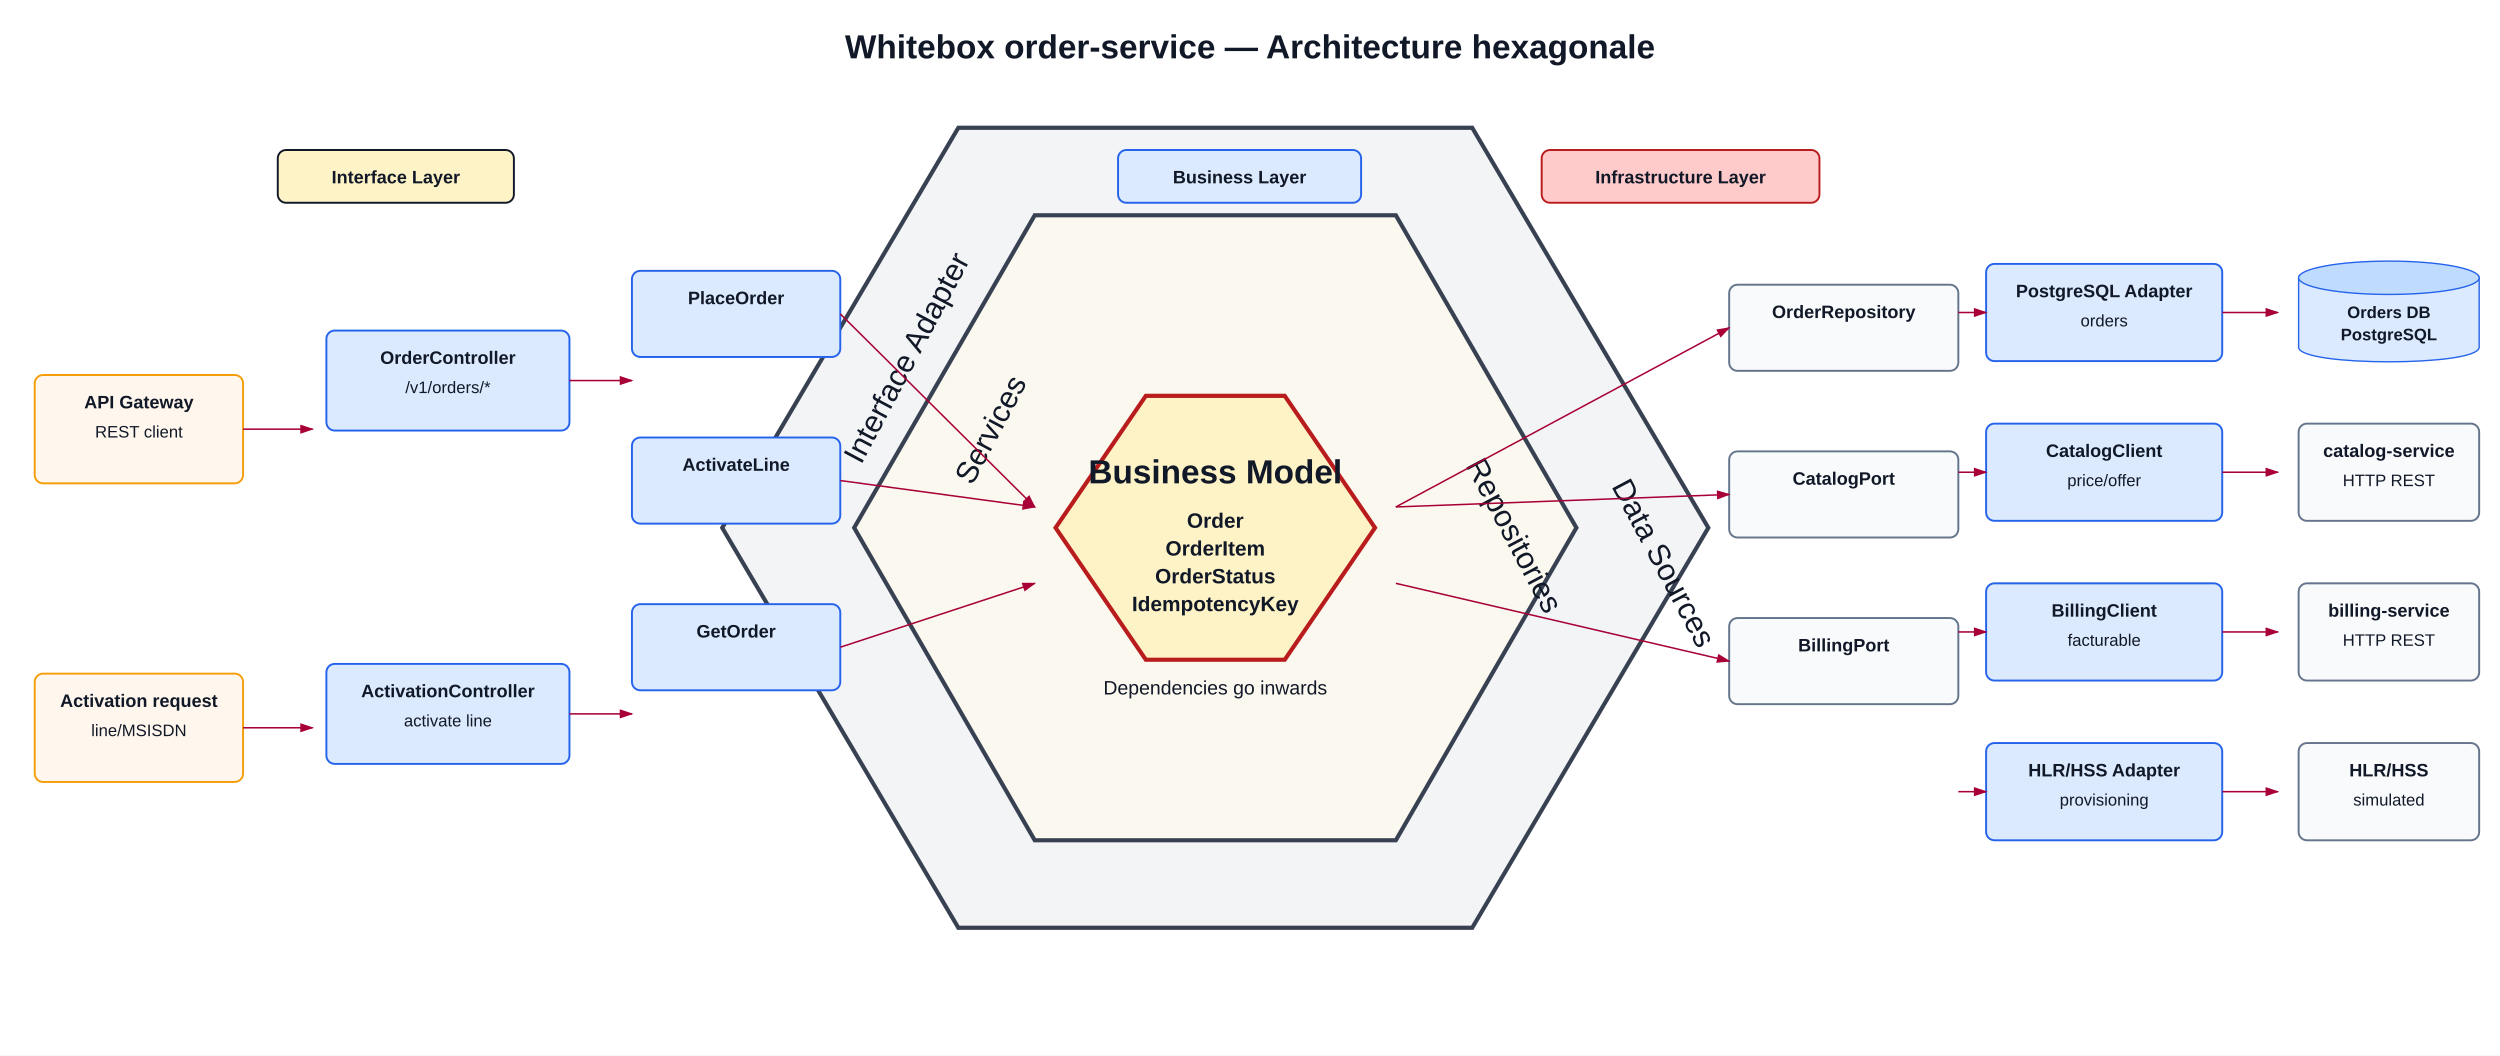
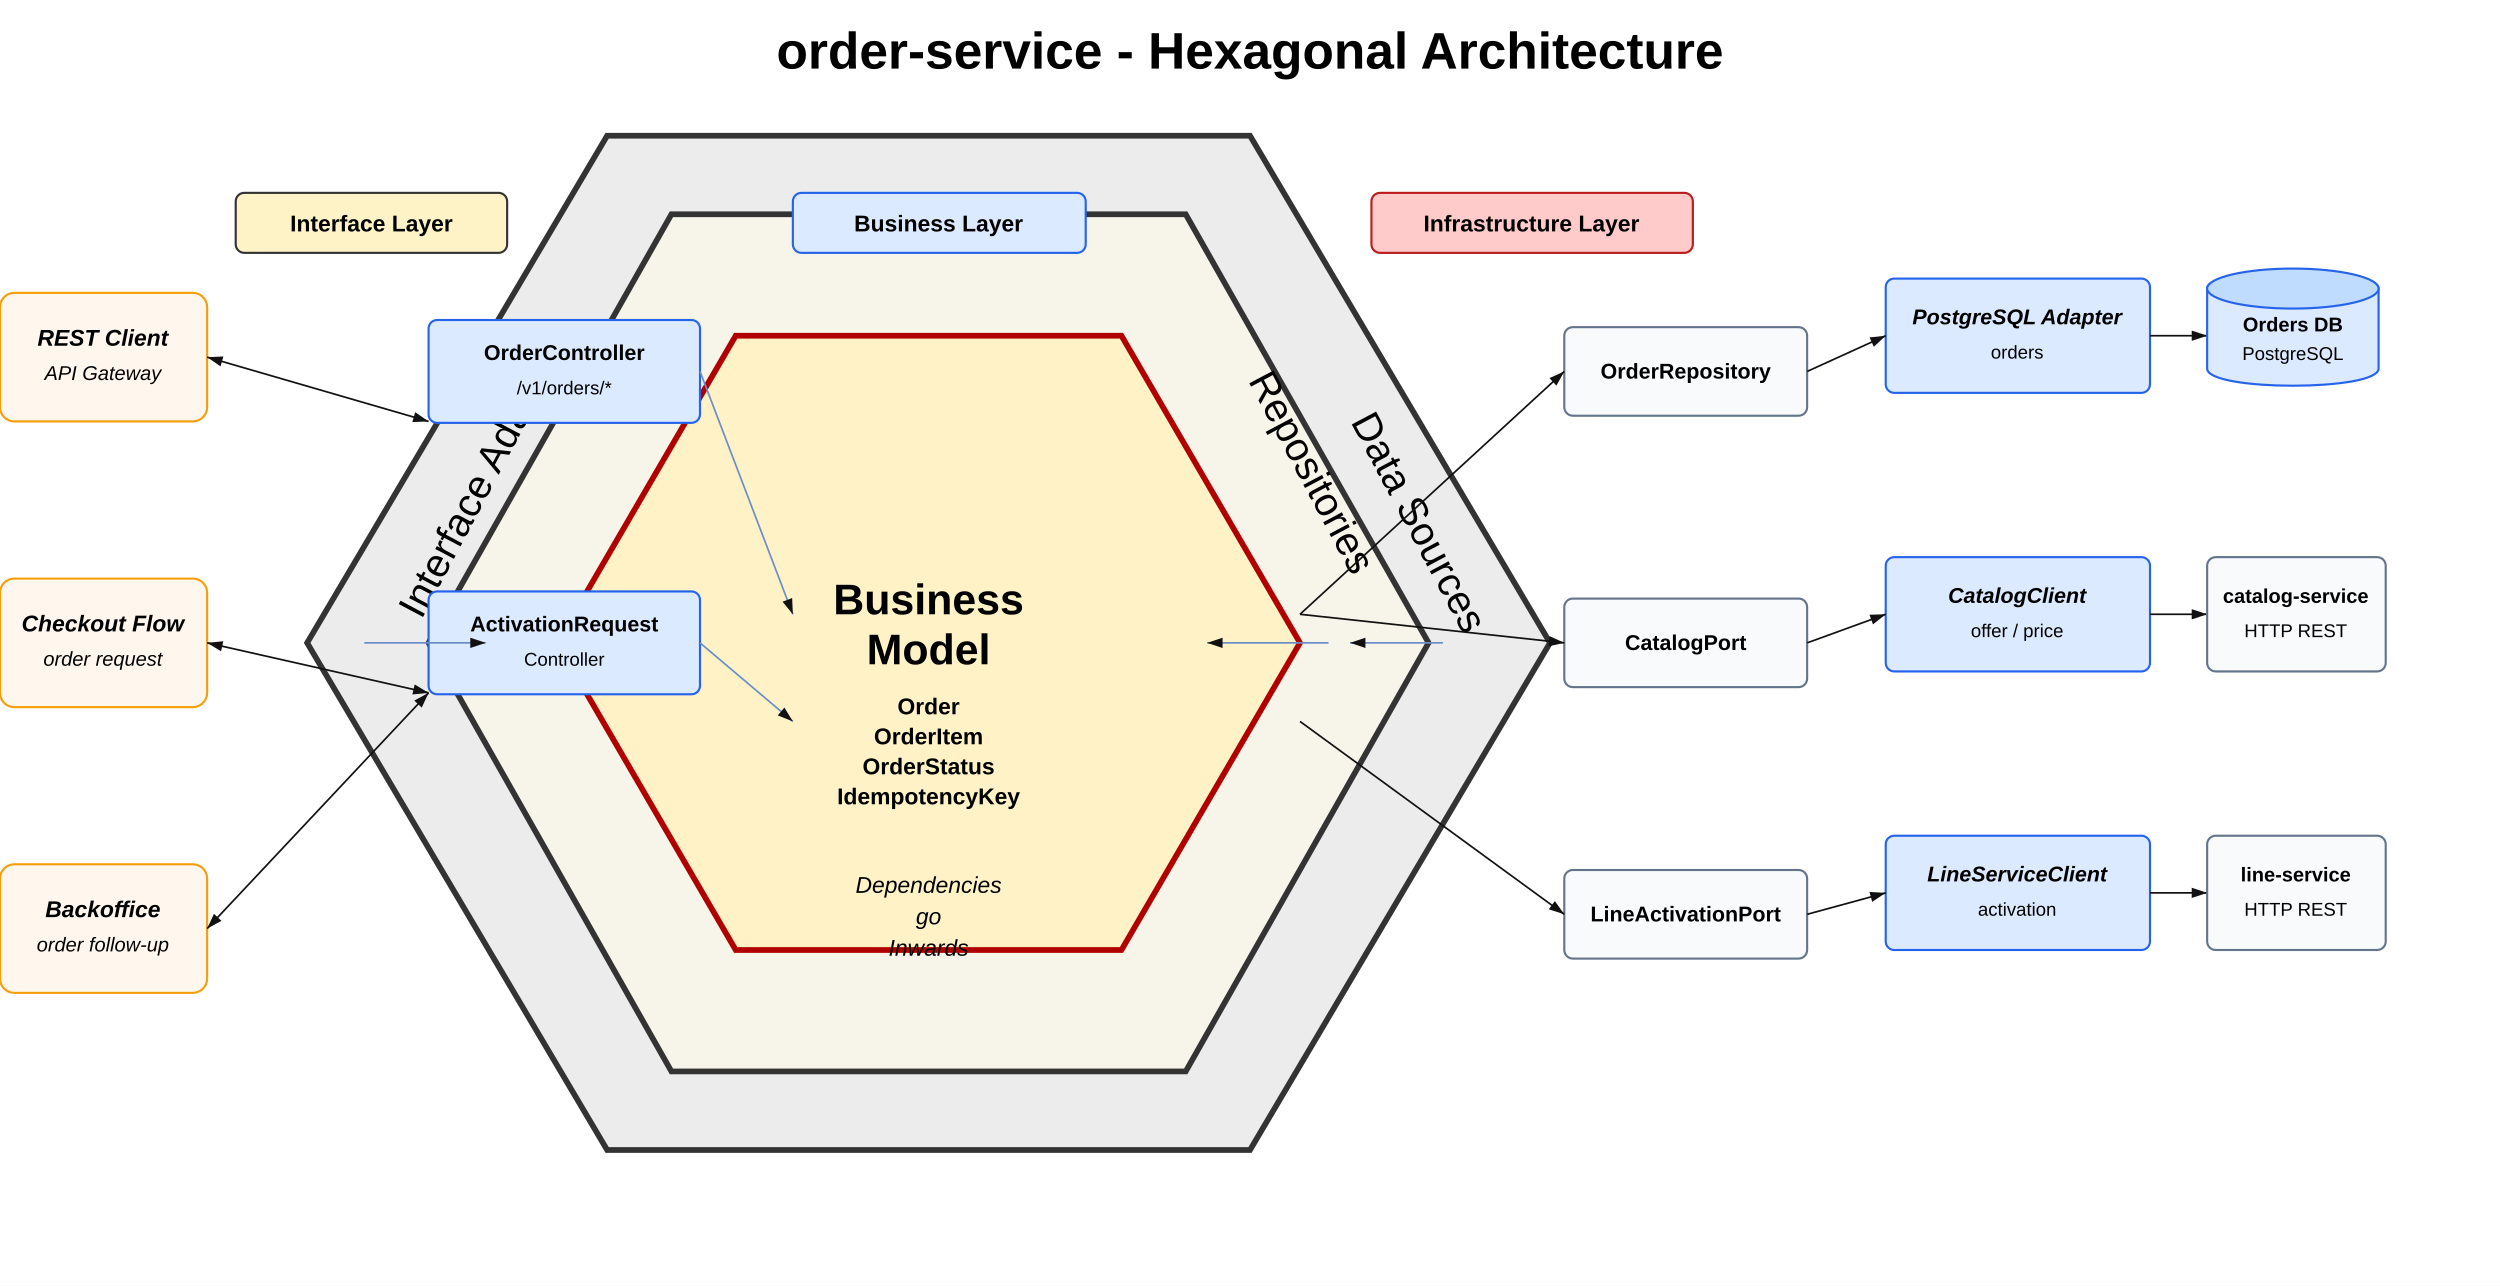
- <svg xmlns="http://www.w3.org/2000/svg" width="1800" height="760" viewBox="0 0 1800 760">
+ <svg xmlns="http://www.w3.org/2000/svg" width="1750" height="900" viewBox="0 0 1750 900">
  <defs>
-     <marker id="arrow" markerWidth="10" markerHeight="10" refX="8" refY="3" orient="auto" markerUnits="strokeWidth">
-       <path d="M0,0 L0,6 L9,3 z" fill="#A80036" />
+     <marker id="arrow" markerWidth="10" markerHeight="10" refX="9" refY="3" orient="auto" markerUnits="strokeWidth">
+       <path d="M0,0 L0,6 L9,3 z" fill="#111" />
+     </marker>
+     <marker id="arrowStart" markerWidth="10" markerHeight="10" refX="0" refY="3" orient="auto" markerUnits="strokeWidth">
+       <path d="M9,0 L9,6 L0,3 z" fill="#111" />
    </marker>
  </defs>
-   <rect width="100%" height="100%" fill="#FFFFFF" />
-   <text x="900.0" y="42" text-anchor="middle" font-family="Arial" font-size="24" font-weight="bold" fill="#111827">Whitebox order-service — Architecture hexagonale</text>
-   <polygon points="690,92 1060,92 1230,380 1060,668 690,668 520,380" fill="#F3F4F6" stroke="#374151" stroke-width="3" />
-   <polygon points="745,155 1005,155 1135,380 1005,605 745,605 615,380" fill="#FAF8EF" stroke="#374151" stroke-width="3" />
-   <polygon points="825,285 925,285 990,380 925,475 825,475 760,380" fill="#FEF3C7" stroke="#B91C1C" stroke-width="3" />
-   <rect x="200" y="108" width="170" height="38" rx="6" fill="#FEF3C7" stroke="#111827" stroke-width="1.4" />
-   <text x="285.0" y="132" text-anchor="middle" font-family="Arial" font-size="13" font-weight="bold" fill="#111827">Interface Layer</text>
-   <rect x="805" y="108" width="175" height="38" rx="6" fill="#DBEAFE" stroke="#2563EB" stroke-width="1.4" />
-   <text x="892.5" y="132" text-anchor="middle" font-family="Arial" font-size="13" font-weight="bold" fill="#111827">Business Layer</text>
-   <rect x="1110" y="108" width="200" height="38" rx="6" fill="#FECACA" stroke="#B91C1C" stroke-width="1.4" />
-   <text x="1210.0" y="132" text-anchor="middle" font-family="Arial" font-size="13" font-weight="bold" fill="#111827">Infrastructure Layer</text>
-   <text x="620" y="335" transform="rotate(-62 620 335)" font-family="Arial" font-size="22" fill="#111827">Interface Adapter</text>
-   <text x="700" y="350" transform="rotate(-62 700 350)" font-family="Arial" font-size="22" fill="#111827">Services</text>
-   <text x="1055" y="335" transform="rotate(62 1055 335)" font-family="Arial" font-size="22" fill="#111827">Repositories</text>
-   <text x="1160" y="350" transform="rotate(62 1160 350)" font-family="Arial" font-size="22" fill="#111827">Data Sources</text>
-   <text x="875" y="348" text-anchor="middle" font-family="Arial" font-size="24" font-weight="bold" fill="#111827">Business Model</text>
-   <text x="875" y="380" text-anchor="middle" font-family="Arial" font-size="15" font-weight="bold" fill="#111827">Order</text>
-   <text x="875" y="400" text-anchor="middle" font-family="Arial" font-size="15" font-weight="bold" fill="#111827">OrderItem</text>
-   <text x="875" y="420" text-anchor="middle" font-family="Arial" font-size="15" font-weight="bold" fill="#111827">OrderStatus</text>
-   <text x="875" y="440" text-anchor="middle" font-family="Arial" font-size="15" font-weight="bold" fill="#111827">IdempotencyKey</text>
-   <text x="875" y="500" text-anchor="middle" font-family="Arial" font-size="14" font-weight="normal" fill="#111827">Dependencies go inwards</text>
-   <rect x="25" y="270" width="150" height="78" rx="6" fill="#FFF7ED" stroke="#F59E0B" stroke-width="1.4" />
-   <text x="100.0" y="294" text-anchor="middle" font-family="Arial" font-size="13" font-weight="bold" fill="#111827">API Gateway</text>
-   <text x="100.0" y="315" text-anchor="middle" font-family="Arial" font-size="12" font-weight="normal" fill="#111827">REST client</text>
-   <line x1="175" y1="309" x2="225" y2="309" stroke="#A80036" stroke-width="1.1" marker-end="url(#arrow)" />
-   <rect x="25" y="485" width="150" height="78" rx="6" fill="#FFF7ED" stroke="#F59E0B" stroke-width="1.4" />
-   <text x="100.0" y="509" text-anchor="middle" font-family="Arial" font-size="13" font-weight="bold" fill="#111827">Activation request</text>
-   <text x="100.0" y="530" text-anchor="middle" font-family="Arial" font-size="12" font-weight="normal" fill="#111827">line/MSISDN</text>
-   <line x1="175" y1="524" x2="225" y2="524" stroke="#A80036" stroke-width="1.1" marker-end="url(#arrow)" />
-   <rect x="235" y="238" width="175" height="72" rx="6" fill="#DBEAFE" stroke="#2563EB" stroke-width="1.4" />
-   <text x="322.5" y="262" text-anchor="middle" font-family="Arial" font-size="13" font-weight="bold" fill="#111827">OrderController</text>
-   <text x="322.5" y="283" text-anchor="middle" font-family="Arial" font-size="12" font-weight="normal" fill="#111827">/v1/orders/*</text>
-   <line x1="410" y1="274" x2="455" y2="274" stroke="#A80036" stroke-width="1.1" marker-end="url(#arrow)" />
-   <rect x="235" y="478" width="175" height="72" rx="6" fill="#DBEAFE" stroke="#2563EB" stroke-width="1.4" />
-   <text x="322.5" y="502" text-anchor="middle" font-family="Arial" font-size="13" font-weight="bold" fill="#111827">ActivationController</text>
-   <text x="322.5" y="523" text-anchor="middle" font-family="Arial" font-size="12" font-weight="normal" fill="#111827">activate line</text>
-   <line x1="410" y1="514" x2="455" y2="514" stroke="#A80036" stroke-width="1.1" marker-end="url(#arrow)" />
-   <rect x="455" y="195" width="150" height="62" rx="6" fill="#DBEAFE" stroke="#2563EB" stroke-width="1.4" />
-   <text x="530.0" y="219" text-anchor="middle" font-family="Arial" font-size="13" font-weight="bold" fill="#111827">PlaceOrder</text>
-   <line x1="605" y1="226" x2="745" y2="365" stroke="#A80036" stroke-width="1.1" marker-end="url(#arrow)" />
-   <rect x="455" y="315" width="150" height="62" rx="6" fill="#DBEAFE" stroke="#2563EB" stroke-width="1.4" />
-   <text x="530.0" y="339" text-anchor="middle" font-family="Arial" font-size="13" font-weight="bold" fill="#111827">ActivateLine</text>
-   <line x1="605" y1="346" x2="745" y2="365" stroke="#A80036" stroke-width="1.1" marker-end="url(#arrow)" />
-   <rect x="455" y="435" width="150" height="62" rx="6" fill="#DBEAFE" stroke="#2563EB" stroke-width="1.4" />
-   <text x="530.0" y="459" text-anchor="middle" font-family="Arial" font-size="13" font-weight="bold" fill="#111827">GetOrder</text>
-   <line x1="605" y1="466" x2="745" y2="420" stroke="#A80036" stroke-width="1.1" marker-end="url(#arrow)" />
-   <rect x="1245" y="205" width="165" height="62" rx="6" fill="#F8FAFC" stroke="#64748B" stroke-width="1.4" />
-   <text x="1327.5" y="229" text-anchor="middle" font-family="Arial" font-size="13" font-weight="bold" fill="#111827">OrderRepository</text>
-   <line x1="1005" y1="365" x2="1245" y2="236" stroke="#A80036" stroke-width="1.1" marker-end="url(#arrow)" />
-   <rect x="1245" y="325" width="165" height="62" rx="6" fill="#F8FAFC" stroke="#64748B" stroke-width="1.4" />
-   <text x="1327.5" y="349" text-anchor="middle" font-family="Arial" font-size="13" font-weight="bold" fill="#111827">CatalogPort</text>
-   <line x1="1005" y1="365" x2="1245" y2="356" stroke="#A80036" stroke-width="1.1" marker-end="url(#arrow)" />
-   <rect x="1245" y="445" width="165" height="62" rx="6" fill="#F8FAFC" stroke="#64748B" stroke-width="1.4" />
-   <text x="1327.5" y="469" text-anchor="middle" font-family="Arial" font-size="13" font-weight="bold" fill="#111827">BillingPort</text>
-   <line x1="1005" y1="420" x2="1245" y2="476" stroke="#A80036" stroke-width="1.1" marker-end="url(#arrow)" />
-   <rect x="1430" y="190" width="170" height="70" rx="6" fill="#DBEAFE" stroke="#2563EB" stroke-width="1.4" />
-   <text x="1515.0" y="214" text-anchor="middle" font-family="Arial" font-size="13" font-weight="bold" fill="#111827">PostgreSQL Adapter</text>
-   <text x="1515.0" y="235" text-anchor="middle" font-family="Arial" font-size="12" font-weight="normal" fill="#111827">orders</text>
-   <line x1="1410" y1="225" x2="1430" y2="225" stroke="#A80036" stroke-width="1.1" marker-end="url(#arrow)" />
-   <line x1="1600" y1="225" x2="1640" y2="225" stroke="#A80036" stroke-width="1.1" marker-end="url(#arrow)" />
-   <rect x="1430" y="305" width="170" height="70" rx="6" fill="#DBEAFE" stroke="#2563EB" stroke-width="1.4" />
-   <text x="1515.0" y="329" text-anchor="middle" font-family="Arial" font-size="13" font-weight="bold" fill="#111827">CatalogClient</text>
-   <text x="1515.0" y="350" text-anchor="middle" font-family="Arial" font-size="12" font-weight="normal" fill="#111827">price/offer</text>
-   <line x1="1410" y1="340" x2="1430" y2="340" stroke="#A80036" stroke-width="1.1" marker-end="url(#arrow)" />
-   <line x1="1600" y1="340" x2="1640" y2="340" stroke="#A80036" stroke-width="1.1" marker-end="url(#arrow)" />
-   <rect x="1430" y="420" width="170" height="70" rx="6" fill="#DBEAFE" stroke="#2563EB" stroke-width="1.4" />
-   <text x="1515.0" y="444" text-anchor="middle" font-family="Arial" font-size="13" font-weight="bold" fill="#111827">BillingClient</text>
-   <text x="1515.0" y="465" text-anchor="middle" font-family="Arial" font-size="12" font-weight="normal" fill="#111827">facturable</text>
-   <line x1="1410" y1="455" x2="1430" y2="455" stroke="#A80036" stroke-width="1.1" marker-end="url(#arrow)" />
-   <line x1="1600" y1="455" x2="1640" y2="455" stroke="#A80036" stroke-width="1.1" marker-end="url(#arrow)" />
-   <rect x="1430" y="535" width="170" height="70" rx="6" fill="#DBEAFE" stroke="#2563EB" stroke-width="1.4" />
-   <text x="1515.0" y="559" text-anchor="middle" font-family="Arial" font-size="13" font-weight="bold" fill="#111827">HLR/HSS Adapter</text>
-   <text x="1515.0" y="580" text-anchor="middle" font-family="Arial" font-size="12" font-weight="normal" fill="#111827">provisioning</text>
-   <line x1="1410" y1="570" x2="1430" y2="570" stroke="#A80036" stroke-width="1.1" marker-end="url(#arrow)" />
-   <line x1="1600" y1="570" x2="1640" y2="570" stroke="#A80036" stroke-width="1.1" marker-end="url(#arrow)" />
-   <path d="M1655 200 C1655 188, 1785 188, 1785 200 L1785 250 C1785 264, 1655 264, 1655 250 Z" fill="#DBEAFE" stroke="#2563EB" />
-   <ellipse cx="1720" cy="200" rx="65" ry="12" fill="#BFDBFE" stroke="#2563EB" />
-   <text x="1720" y="229" text-anchor="middle" font-family="Arial" font-size="12" font-weight="bold" fill="#111827">Orders DB</text>
-   <text x="1720" y="245" text-anchor="middle" font-family="Arial" font-size="12" font-weight="bold" fill="#111827">PostgreSQL</text>
-   <rect x="1655" y="305" width="130" height="70" rx="6" fill="#F8FAFC" stroke="#64748B" stroke-width="1.4" />
-   <text x="1720.0" y="329" text-anchor="middle" font-family="Arial" font-size="13" font-weight="bold" fill="#111827">catalog-service</text>
-   <text x="1720.0" y="350" text-anchor="middle" font-family="Arial" font-size="12" font-weight="normal" fill="#111827">HTTP REST</text>
-   <rect x="1655" y="420" width="130" height="70" rx="6" fill="#F8FAFC" stroke="#64748B" stroke-width="1.4" />
-   <text x="1720.0" y="444" text-anchor="middle" font-family="Arial" font-size="13" font-weight="bold" fill="#111827">billing-service</text>
-   <text x="1720.0" y="465" text-anchor="middle" font-family="Arial" font-size="12" font-weight="normal" fill="#111827">HTTP REST</text>
-   <rect x="1655" y="535" width="130" height="70" rx="6" fill="#F8FAFC" stroke="#64748B" stroke-width="1.4" />
-   <text x="1720.0" y="559" text-anchor="middle" font-family="Arial" font-size="13" font-weight="bold" fill="#111827">HLR/HSS</text>
-   <text x="1720.0" y="580" text-anchor="middle" font-family="Arial" font-size="12" font-weight="normal" fill="#111827">simulated</text>
+   <rect width="100%" height="100%" fill="#FFF" />
+   <text x="875" y="48" text-anchor="middle" style="font-family:Arial;font-size:36px;font-weight:bold;fill:#000">order-service - Hexagonal Architecture</text>
+   <polygon points="425,95 875,95 1085,450 875,805 425,805 215,450" fill="#ECECEC" stroke="#333" stroke-width="4" />
+   <polygon points="470,150 830,150 1000,450 830,750 470,750 300,450" fill="#F7F4E9" stroke="#333" stroke-width="4" />
+   <polygon points="515,235 785,235 910,450 785,665 515,665 390,450" fill="#FFF2C6" stroke="#B00000" stroke-width="4" />
+   <rect x="165" y="135" width="190" height="42" rx="6" fill="#FEF3C7" stroke="#333" stroke-width="1.5" />
+   <text x="260" y="162" text-anchor="middle" style="font-family:Arial;font-size:16px;font-weight:bold;fill:#000">Interface Layer</text>
+   <rect x="555" y="135" width="205" height="42" rx="6" fill="#DBEAFE" stroke="#2563EB" stroke-width="1.5" />
+   <text x="657" y="162" text-anchor="middle" style="font-family:Arial;font-size:16px;font-weight:bold;fill:#000">Business Layer</text>
+   <rect x="960" y="135" width="225" height="42" rx="6" fill="#FECACA" stroke="#B91C1C" stroke-width="1.5" />
+   <text x="1072" y="162" text-anchor="middle" style="font-family:Arial;font-size:16px;font-weight:bold;fill:#000">Infrastructure Layer</text>
+   <text x="345" y="340" text-anchor="middle" style="font-family:Arial;font-size:28px;font-weight:normal;fill:#000" transform="rotate(-62 345 340)">Interface Adapter</text>
+   <text x="910" y="335" text-anchor="middle" style="font-family:Arial;font-size:28px;font-weight:normal;fill:#000" transform="rotate(62 910 335)">Repositories</text>
+   <text x="985" y="370" text-anchor="middle" style="font-family:Arial;font-size:28px;font-weight:normal;fill:#000" transform="rotate(62 985 370)">Data Sources</text>
+   <text x="650" y="430" text-anchor="middle" style="font-family:Arial;font-size:30px;font-weight:bold;fill:#000">Business</text>
+   <text x="650" y="465" text-anchor="middle" style="font-family:Arial;font-size:30px;font-weight:bold;fill:#000">Model</text>
+   <text x="650" y="500" text-anchor="middle" style="font-family:Arial;font-size:16px;font-weight:bold;fill:#000">Order</text>
+   <text x="650" y="521" text-anchor="middle" style="font-family:Arial;font-size:16px;font-weight:bold;fill:#000">OrderItem</text>
+   <text x="650" y="542" text-anchor="middle" style="font-family:Arial;font-size:16px;font-weight:bold;fill:#000">OrderStatus</text>
+   <text x="650" y="563" text-anchor="middle" style="font-family:Arial;font-size:16px;font-weight:bold;fill:#000">IdempotencyKey</text>
+   <text x="650" y="625" text-anchor="middle" style="font-family:Arial;font-size:16px;font-weight:normal;fill:#000;font-style:italic">Dependencies</text>
+   <text x="650" y="647" text-anchor="middle" style="font-family:Arial;font-size:16px;font-weight:normal;fill:#000;font-style:italic">go</text>
+   <text x="650" y="669" text-anchor="middle" style="font-family:Arial;font-size:16px;font-weight:normal;fill:#000;font-style:italic">Inwards</text>
+   <rect x="0" y="205" width="145" height="90" rx="10" fill="#FFF7ED" stroke="#F59E0B" stroke-width="1.5" />
+   <text x="72" y="242" text-anchor="middle" style="font-family:Arial;font-size:16px;font-weight:bold;fill:#000;font-style:italic">REST Client</text>
+   <text x="72" y="266" text-anchor="middle" style="font-family:Arial;font-size:14px;font-weight:normal;fill:#000;font-style:italic">API Gateway</text>
+   <line x1="145" y1="250" x2="300" y2="295" stroke="#111" stroke-width="1.2" marker-start="url(#arrowStart)" marker-end="url(#arrow)" />
+   <rect x="0" y="405" width="145" height="90" rx="10" fill="#FFF7ED" stroke="#F59E0B" stroke-width="1.5" />
+   <text x="72" y="442" text-anchor="middle" style="font-family:Arial;font-size:16px;font-weight:bold;fill:#000;font-style:italic">Checkout Flow</text>
+   <text x="72" y="466" text-anchor="middle" style="font-family:Arial;font-size:14px;font-weight:normal;fill:#000;font-style:italic">order request</text>
+   <line x1="145" y1="450" x2="300" y2="485" stroke="#111" stroke-width="1.2" marker-start="url(#arrowStart)" marker-end="url(#arrow)" />
+   <rect x="0" y="605" width="145" height="90" rx="10" fill="#FFF7ED" stroke="#F59E0B" stroke-width="1.5" />
+   <text x="72" y="642" text-anchor="middle" style="font-family:Arial;font-size:16px;font-weight:bold;fill:#000;font-style:italic">Backoffice</text>
+   <text x="72" y="666" text-anchor="middle" style="font-family:Arial;font-size:14px;font-weight:normal;fill:#000;font-style:italic">order follow-up</text>
+   <line x1="145" y1="650" x2="300" y2="485" stroke="#111" stroke-width="1.2" marker-start="url(#arrowStart)" marker-end="url(#arrow)" />
+   <rect x="300" y="224" width="190" height="72" rx="6" fill="#DBEAFE" stroke="#2563EB" stroke-width="1.5" />
+   <text x="395" y="252" text-anchor="middle" style="font-family:Arial;font-size:15px;font-weight:bold;fill:#000">OrderController</text>
+   <text x="395" y="276" text-anchor="middle" style="font-family:Arial;font-size:13px;font-weight:normal;fill:#000">/v1/orders/*</text>
+   <line x1="490" y1="260" x2="555" y2="430" stroke="#6B8EC6" stroke-width="1.2" marker-end="url(#arrow)" />
+   <rect x="300" y="414" width="190" height="72" rx="6" fill="#DBEAFE" stroke="#2563EB" stroke-width="1.5" />
+   <text x="395" y="442" text-anchor="middle" style="font-family:Arial;font-size:15px;font-weight:bold;fill:#000">ActivationRequest</text>
+   <text x="395" y="466" text-anchor="middle" style="font-family:Arial;font-size:13px;font-weight:normal;fill:#000">Controller</text>
+   <line x1="490" y1="450" x2="555" y2="505" stroke="#6B8EC6" stroke-width="1.2" marker-end="url(#arrow)" />
+   <line x1="255" y1="450" x2="340" y2="450" stroke="#6B8EC6" stroke-width="1.2" marker-end="url(#arrow)" />
+   <line x1="930" y1="450" x2="845" y2="450" stroke="#6B8EC6" stroke-width="1.2" marker-end="url(#arrow)" />
+   <line x1="1010" y1="450" x2="945" y2="450" stroke="#6B8EC6" stroke-width="1.2" marker-end="url(#arrow)" />
+   <rect x="1095" y="229" width="170" height="62" rx="6" fill="#F8FAFC" stroke="#64748B" stroke-width="1.5" />
+   <text x="1180" y="265" text-anchor="middle" style="font-family:Arial;font-size:15px;font-weight:bold;fill:#000">OrderRepository</text>
+   <line x1="910" y1="430" x2="1095" y2="260" stroke="#111" stroke-width="1.2" marker-end="url(#arrow)" />
+   <rect x="1095" y="419" width="170" height="62" rx="6" fill="#F8FAFC" stroke="#64748B" stroke-width="1.5" />
+   <text x="1180" y="455" text-anchor="middle" style="font-family:Arial;font-size:15px;font-weight:bold;fill:#000">CatalogPort</text>
+   <line x1="910" y1="430" x2="1095" y2="450" stroke="#111" stroke-width="1.2" marker-end="url(#arrow)" />
+   <rect x="1095" y="609" width="170" height="62" rx="6" fill="#F8FAFC" stroke="#64748B" stroke-width="1.5" />
+   <text x="1180" y="645" text-anchor="middle" style="font-family:Arial;font-size:15px;font-weight:bold;fill:#000">LineActivationPort</text>
+   <line x1="910" y1="505" x2="1095" y2="640" stroke="#111" stroke-width="1.2" marker-end="url(#arrow)" />
+   <rect x="1320" y="195" width="185" height="80" rx="6" fill="#DBEAFE" stroke="#2563EB" stroke-width="1.5" />
+   <text x="1412" y="227" text-anchor="middle" style="font-family:Arial;font-size:15px;font-weight:bold;fill:#000;font-style:italic">PostgreSQL Adapter</text>
+   <text x="1412" y="251" text-anchor="middle" style="font-family:Arial;font-size:13px;font-weight:normal;fill:#000">orders</text>
+   <line x1="1265" y1="260" x2="1320" y2="235" stroke="#111" stroke-width="1.2" marker-end="url(#arrow)" />
+   <line x1="1505" y1="235" x2="1545" y2="235" stroke="#111" stroke-width="1.2" marker-end="url(#arrow)" />
+   <rect x="1320" y="390" width="185" height="80" rx="6" fill="#DBEAFE" stroke="#2563EB" stroke-width="1.5" />
+   <text x="1412" y="422" text-anchor="middle" style="font-family:Arial;font-size:15px;font-weight:bold;fill:#000;font-style:italic">CatalogClient</text>
+   <text x="1412" y="446" text-anchor="middle" style="font-family:Arial;font-size:13px;font-weight:normal;fill:#000">offer / price</text>
+   <line x1="1265" y1="450" x2="1320" y2="430" stroke="#111" stroke-width="1.2" marker-end="url(#arrow)" />
+   <line x1="1505" y1="430" x2="1545" y2="430" stroke="#111" stroke-width="1.2" marker-end="url(#arrow)" />
+   <rect x="1320" y="585" width="185" height="80" rx="6" fill="#DBEAFE" stroke="#2563EB" stroke-width="1.5" />
+   <text x="1412" y="617" text-anchor="middle" style="font-family:Arial;font-size:15px;font-weight:bold;fill:#000;font-style:italic">LineServiceClient</text>
+   <text x="1412" y="641" text-anchor="middle" style="font-family:Arial;font-size:13px;font-weight:normal;fill:#000">activation</text>
+   <line x1="1265" y1="640" x2="1320" y2="625" stroke="#111" stroke-width="1.2" marker-end="url(#arrow)" />
+   <line x1="1505" y1="625" x2="1545" y2="625" stroke="#111" stroke-width="1.2" marker-end="url(#arrow)" />
+   <path d="M1545 202 C1545 186, 1665 186, 1665 202 L1665 258 C1665 274, 1545 274, 1545 258 Z" fill="#DBEAFE" stroke="#2563EB" stroke-width="1.5" />
+   <ellipse cx="1605.0" cy="202" rx="60.0" ry="14" fill="#BFDBFE" stroke="#2563EB" stroke-width="1.5" />
+   <text x="1605.0" y="232" text-anchor="middle" style="font-family:Arial;font-size:14px;font-weight:bold;fill:#000">Orders DB</text>
+   <text x="1605.0" y="252" text-anchor="middle" style="font-family:Arial;font-size:13px;font-weight:normal;fill:#000">PostgreSQL</text>
+   <rect x="1545" y="390" width="125" height="80" rx="6" fill="#F8FAFC" stroke="#64748B" stroke-width="1.5" />
+   <text x="1607" y="422" text-anchor="middle" style="font-family:Arial;font-size:14px;font-weight:bold;fill:#000">catalog-service</text>
+   <text x="1607" y="446" text-anchor="middle" style="font-family:Arial;font-size:13px;font-weight:normal;fill:#000">HTTP REST</text>
+   <rect x="1545" y="585" width="125" height="80" rx="6" fill="#F8FAFC" stroke="#64748B" stroke-width="1.5" />
+   <text x="1607" y="617" text-anchor="middle" style="font-family:Arial;font-size:14px;font-weight:bold;fill:#000">line-service</text>
+   <text x="1607" y="641" text-anchor="middle" style="font-family:Arial;font-size:13px;font-weight:normal;fill:#000">HTTP REST</text>
</svg>
